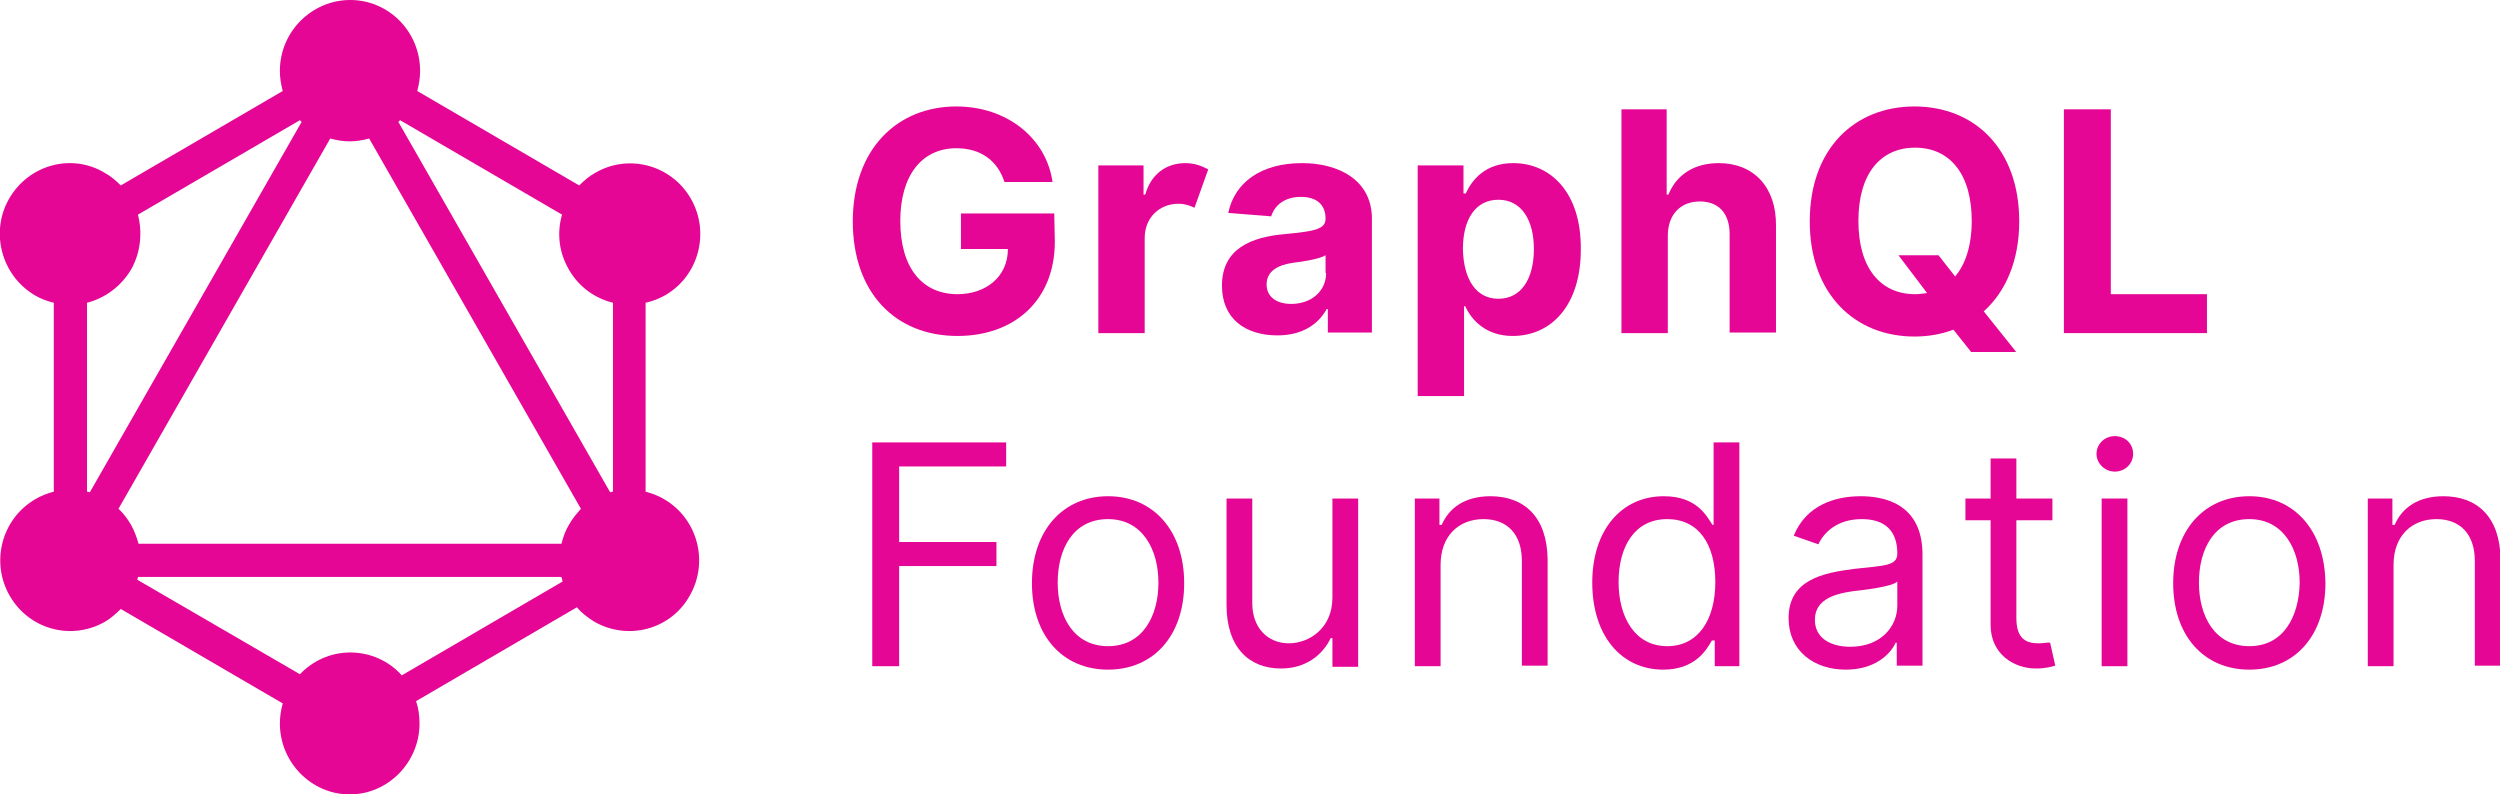
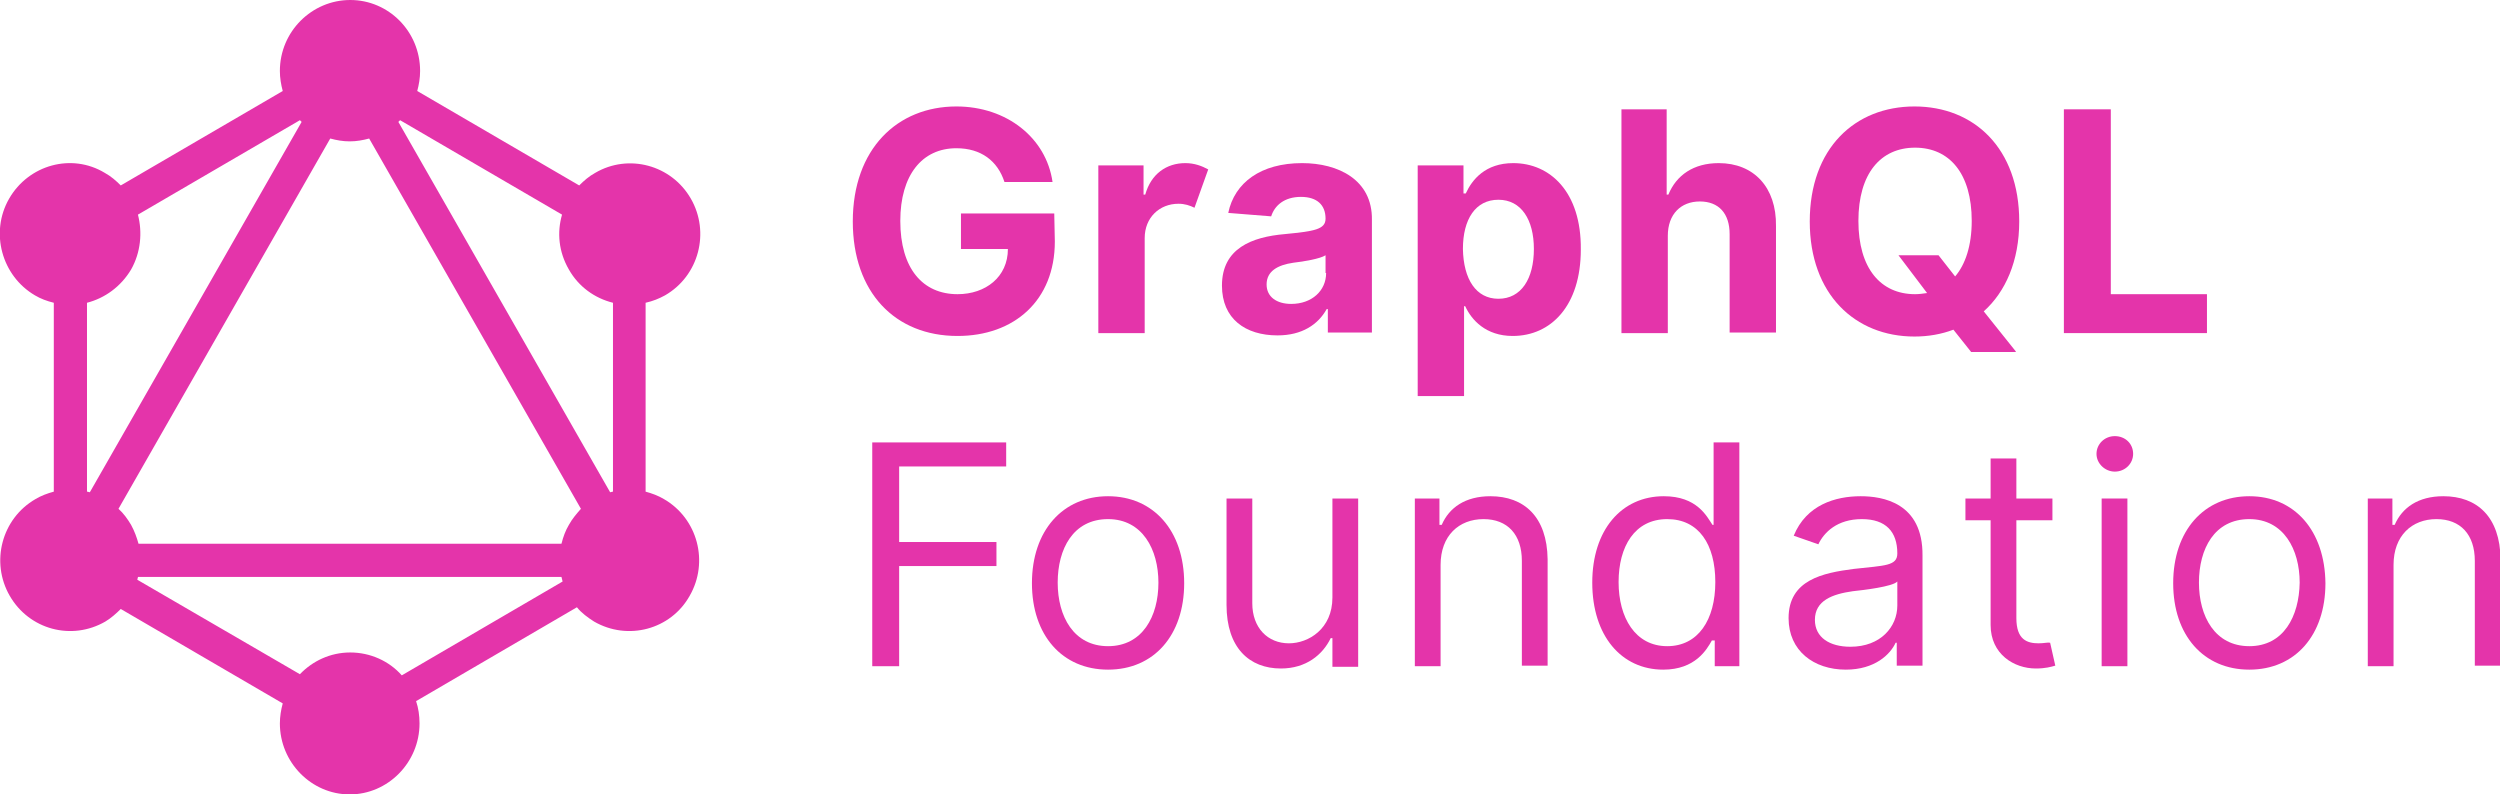
- <svg xmlns="http://www.w3.org/2000/svg" version="1.1" id="Layer_1" x="0px" y="0px" viewBox="0 0 436.8 138.7" style="enable-background:new 0 0 436.8 138.7;" xml:space="preserve">
-   <style type="text/css">
- 	.st0{fill:#E50695;}
- </style>
-   <g>
-     <polygon class="st0" points="152.4,116.4 157.1,116.4 157.1,98.9 174.1,98.9 174.1,94.7 157.1,94.7 157.1,81.5 175.8,81.5    175.8,77.3 152.4,77.3  " />
-     <path class="st0" d="M193.6,86.7c-7.9,0-13.3,6-13.3,15.2c0,9.1,5.3,15.1,13.3,15.1s13.3-6,13.3-15.1   C206.9,92.7,201.5,86.7,193.6,86.7z M193.6,112.9c-6,0-8.8-5.2-8.8-11.1s2.7-11.1,8.8-11.1c6,0,8.8,5.3,8.8,11.1   C202.4,107.7,199.6,112.9,193.6,112.9z" />
-     <path class="st0" d="M232.8,104.4c0,5.5-4.2,8-7.6,8c-3.7,0-6.4-2.7-6.4-7V87.1h-4.5v18.6c0,7.5,4,11.1,9.5,11.1   c4.4,0,7.3-2.4,8.7-5.3h0.3v5h4.5V87.1h-4.5V104.4z" />
-     <path class="st0" d="M260.4,86.7c-4.4,0-7.2,2-8.5,5h-0.4v-4.6h-4.3v29.3h4.5V98.7c0-5.1,3.2-8,7.5-8c4.2,0,6.7,2.7,6.7,7.3v18.3   h4.5V97.7C270.3,90.3,266.3,86.7,260.4,86.7z" />
-     <path class="st0" d="M299.6,91.7h-0.4c-1-1.5-2.7-5-8.5-5c-7.4,0-12.5,5.9-12.5,15.1c0,9.3,5.1,15.2,12.4,15.2   c5.6,0,7.6-3.5,8.5-5.1h0.5v4.5h4.3V77.3h-4.5v14.4H299.6z M291.3,112.9c-5.6,0-8.5-5-8.5-11.2s2.8-11,8.5-11c5.5,0,8.4,4.4,8.4,11   C299.7,108.3,296.7,112.9,291.3,112.9z" />
-     <path class="st0" d="M325.1,86.7c-4.4,0-9.5,1.5-11.7,6.9l4.3,1.5c1-2.1,3.3-4.4,7.6-4.4c4.2,0,6.2,2.2,6.2,6   c0,2.2-2.2,2.1-7.6,2.7c-5.4,0.7-11.4,1.9-11.4,8.6c0,5.7,4.4,9,10,9c5.1,0,7.8-2.7,8.7-4.7h0.2v4h4.5V97.1   C336,87.8,328.9,86.7,325.1,86.7z M331.5,105.8c0,3.7-2.9,7.2-8.2,7.2c-3.6,0-6.2-1.6-6.2-4.7c0-3.4,3.1-4.5,6.6-5   c1.9-0.2,7-0.8,7.8-1.7L331.5,105.8L331.5,105.8z" />
-     <path class="st0" d="M356.2,112.4c-2,0-3.9-0.6-3.9-4.4V90.9h6.3v-3.8h-6.3v-7h-4.5v7h-4.4v3.8h4.4v18.3c0,5.1,4.1,7.6,7.9,7.6   c1.7,0,2.7-0.3,3.4-0.5l-0.9-4C357.8,112.2,357.2,112.4,356.2,112.4z" />
-     <rect x="367.2" y="87.1" class="st0" width="4.5" height="29.3" />
-     <path class="st0" d="M369.5,76.2c-1.8,0-3.2,1.4-3.2,3.1s1.5,3.1,3.2,3.1c1.8,0,3.2-1.4,3.2-3.1C372.7,77.5,371.3,76.2,369.5,76.2z   " />
-     <path class="st0" d="M393,86.7c-7.9,0-13.3,6-13.3,15.2c0,9.1,5.3,15.1,13.3,15.1s13.3-6,13.3-15.1C406.2,92.7,400.9,86.7,393,86.7   z M393,112.9c-6,0-8.8-5.2-8.8-11.1s2.7-11.1,8.8-11.1c6,0,8.8,5.3,8.8,11.1C401.7,107.7,399,112.9,393,112.9z" />
-     <path class="st0" d="M426.9,86.7c-4.4,0-7.2,2-8.5,5H418v-4.6h-4.3v29.3h4.5V98.7c0-5.1,3.2-8,7.5-8c4.2,0,6.7,2.7,6.7,7.3v18.3   h4.5V97.7C436.8,90.3,432.8,86.7,426.9,86.7z" />
-     <path class="st0" d="M184.2,37.3h-16.3v6.2h8.2c0,4.9-3.9,7.9-8.8,7.9c-6.1,0-10-4.5-10-12.8c0-8,3.8-12.7,9.8-12.7   c4.3,0,7.2,2.2,8.4,5.9h8.4c-1.1-7.7-8-13.2-16.8-13.2c-10.3,0-18.1,7.4-18.1,20.1c0,12.4,7.4,20,18.3,20c9.9,0,17-6.2,17-16.5   L184.2,37.3L184.2,37.3z" />
-     <path class="st0" d="M200.1,34h-0.3v-5.1h-7.9v29.3h8.1V41.6c0-3.6,2.6-6,5.9-6c1.1,0,2,0.3,2.8,0.7l2.4-6.7   c-1.1-0.6-2.4-1.1-4-1.1C203.8,28.5,201.1,30.4,200.1,34z" />
-     <path class="st0" d="M227.5,28.5c-7.2,0-11.8,3.4-12.9,8.7l7.5,0.6c0.6-1.9,2.3-3.4,5.2-3.4c2.8,0,4.3,1.4,4.3,3.8   c0,1.9-2,2.2-7.1,2.7c-5.8,0.5-11,2.5-11,9c0,5.8,4.1,8.7,9.7,8.7c4.3,0,7.1-1.9,8.6-4.6h0.2v4.1h7.7V38.4   C239.8,31.4,233.8,28.5,227.5,28.5z M231.7,47.7c0,3.1-2.5,5.4-6.1,5.4c-2.5,0-4.3-1.2-4.3-3.4c0-2.3,1.9-3.4,4.7-3.8   c1.8-0.2,4.7-0.7,5.6-1.3v3.1H231.7z" />
-     <path class="st0" d="M264.4,28.5c-4.9,0-7.2,2.9-8.3,5.3h-0.4v-4.9h-8v40.3h8.1V53.5h0.2c1.1,2.4,3.6,5.2,8.3,5.2   c6.7,0,11.9-5.3,11.9-15.1C276.3,33.5,270.8,28.5,264.4,28.5z M261.8,52.2c-3.9,0-6.1-3.4-6.2-8.7c0-5.2,2.2-8.6,6.2-8.6   s6.2,3.5,6.2,8.6C268,48.7,265.8,52.2,261.8,52.2z" />
-     <path class="st0" d="M300.3,28.5c-4.4,0-7.4,2.1-8.8,5.5h-0.3V19.1h-7.9v39.1h8.1v-17c0-3.8,2.3-6,5.6-6c3.3,0,5.2,2.1,5.2,5.7   v17.2h8.1V39.5C310.4,32.7,306.4,28.5,300.3,28.5z" />
-     <path class="st0" d="M352.2,61.4l-5.6-7c3.8-3.4,6.2-8.8,6.2-15.7c0-12.8-7.9-20.1-18.3-20.1s-18.3,7.3-18.3,20.1   c0,12.7,7.9,20.1,18.3,20.1c2.4,0,4.7-0.4,6.8-1.2l3.1,3.9h7.8V61.4z M341.6,48.3l-2.9-3.7h-7l5,6.6c-0.7,0.1-1.4,0.2-2.1,0.2   c-6,0-9.9-4.5-9.9-12.8s3.9-12.8,9.9-12.8s9.9,4.5,9.9,12.8C344.5,42.9,343.4,46.2,341.6,48.3z" />
-     <polygon class="st0" points="385.6,51.4 368.8,51.4 368.8,19.1 360.6,19.1 360.6,58.2 385.6,58.2  " />
-     <path class="st0" d="M116.2,51.6c5.9-3.4,7.9-11,4.5-16.9s-10.9-7.9-16.7-4.5c-1.1,0.6-2,1.4-2.8,2.2L72.9,15.9   c0.3-1.1,0.5-2.3,0.5-3.5C73.4,5.5,67.9,0,61.2,0S48.9,5.5,48.9,12.4c0,1.2,0.2,2.4,0.5,3.5L21.1,32.4c-0.8-0.8-1.7-1.6-2.8-2.2   C12.5,26.7,5,28.8,1.6,34.7S0.3,48.2,6.1,51.6c1,0.6,2.1,1,3.3,1.3v33c-1.1,0.3-2.2,0.7-3.2,1.3c-5.9,3.4-7.9,11-4.5,16.9   s10.8,7.9,16.7,4.5c1-0.6,1.9-1.4,2.7-2.2l28.3,16.5c-0.3,1.1-0.5,2.3-0.5,3.5c0,6.8,5.5,12.4,12.2,12.4s12.2-5.6,12.2-12.4   c0-1.4-0.2-2.7-0.6-3.9l28.1-16.4c0.8,1,1.9,1.8,3,2.5c5.9,3.4,13.4,1.4,16.7-4.5c3.4-5.9,1.4-13.5-4.5-16.9c-1-0.6-2.1-1-3.2-1.3   v-33C114.1,52.6,115.1,52.2,116.2,51.6z M15.7,86c-0.2,0-0.3-0.1-0.5-0.1v-33c3.1-0.8,5.9-2.8,7.7-5.8c1.7-3,2-6.5,1.2-9.6L52.4,21   c0.1,0.1,0.2,0.2,0.3,0.3L15.7,86z M70.2,118c-2.2-2.5-5.5-4-9-4s-6.6,1.5-8.8,3.8L24,101.3c0-0.2,0.1-0.3,0.1-0.5h74   c0.1,0.3,0.1,0.5,0.2,0.8L70.2,118z M99.4,91.7c-0.6,1-1,2.1-1.3,3.3H24.2c-0.3-1.1-0.7-2.2-1.3-3.3c-0.6-1-1.3-2-2.2-2.8l37-64.7   c1.1,0.3,2.2,0.5,3.4,0.5s2.3-0.2,3.4-0.5l37,64.7C100.8,89.7,100,90.6,99.4,91.7z M107.1,85.9c-0.2,0-0.3,0.1-0.5,0.1l-37-64.7   c0.1-0.1,0.2-0.2,0.3-0.3l28.3,16.5c-0.9,3.1-0.6,6.5,1.2,9.6c1.7,3,4.5,5,7.7,5.8C107.1,52.9,107.1,85.9,107.1,85.9z" />
+ <svg xmlns="http://www.w3.org/2000/svg" version="1.1" x="0" y="0" width="436.8" height="138.7" viewBox="0, 0, 436.8, 138.7">
+   <g id="Layer_1">
+     <g>
+       <path d="M152.4,116.4 L157.1,116.4 L157.1,98.9 L174.1,98.9 L174.1,94.7 L157.1,94.7 L157.1,81.5 L175.8,81.5 L175.8,77.3 L152.4,77.3 z" fill="#E434AA" />
+       <path d="M193.6,86.7 C185.7,86.7 180.3,92.7 180.3,101.9 C180.3,111 185.6,117 193.6,117 C201.6,117 206.9,111 206.9,101.9 C206.9,92.7 201.5,86.7 193.6,86.7 z M193.6,112.9 C187.6,112.9 184.8,107.7 184.8,101.8 C184.8,95.9 187.5,90.7 193.6,90.7 C199.6,90.7 202.4,96 202.4,101.8 C202.4,107.7 199.6,112.9 193.6,112.9 z" fill="#E434AA" />
+       <path d="M232.8,104.4 C232.8,109.9 228.6,112.4 225.2,112.4 C221.5,112.4 218.8,109.7 218.8,105.4 L218.8,87.1 L214.3,87.1 L214.3,105.7 C214.3,113.2 218.3,116.8 223.8,116.8 C228.2,116.8 231.1,114.4 232.5,111.5 L232.8,111.5 L232.8,116.5 L237.3,116.5 L237.3,87.1 L232.8,87.1 L232.8,104.4 z" fill="#E434AA" />
+       <path d="M260.4,86.7 C256,86.7 253.2,88.7 251.9,91.7 L251.5,91.7 L251.5,87.1 L247.2,87.1 L247.2,116.4 L251.7,116.4 L251.7,98.7 C251.7,93.6 254.9,90.7 259.2,90.7 C263.4,90.7 265.9,93.4 265.9,98 L265.9,116.3 L270.4,116.3 L270.4,97.7 C270.3,90.3 266.3,86.7 260.4,86.7 z" fill="#E434AA" />
+       <path d="M299.6,91.7 L299.2,91.7 C298.2,90.2 296.5,86.7 290.7,86.7 C283.3,86.7 278.2,92.6 278.2,101.8 C278.2,111.1 283.3,117 290.6,117 C296.2,117 298.2,113.5 299.1,111.9 L299.6,111.9 L299.6,116.4 L303.9,116.4 L303.9,77.3 L299.4,77.3 L299.4,91.7 L299.6,91.7 z M291.3,112.9 C285.7,112.9 282.8,107.9 282.8,101.7 C282.8,95.5 285.6,90.7 291.3,90.7 C296.8,90.7 299.7,95.1 299.7,101.7 C299.7,108.3 296.7,112.9 291.3,112.9 z" fill="#E434AA" />
+       <path d="M325.1,86.7 C320.7,86.7 315.6,88.2 313.4,93.6 L317.7,95.1 C318.7,93 321,90.7 325.3,90.7 C329.5,90.7 331.5,92.9 331.5,96.7 C331.5,98.9 329.3,98.8 323.9,99.4 C318.5,100.1 312.5,101.3 312.5,108 C312.5,113.7 316.9,117 322.5,117 C327.6,117 330.3,114.3 331.2,112.3 L331.4,112.3 L331.4,116.3 L335.9,116.3 L335.9,97.1 C336,87.8 328.9,86.7 325.1,86.7 z M331.5,105.8 C331.5,109.5 328.6,113 323.3,113 C319.7,113 317.1,111.4 317.1,108.3 C317.1,104.9 320.2,103.8 323.7,103.3 C325.6,103.1 330.7,102.5 331.5,101.6 L331.5,105.8 L331.5,105.8 z" fill="#E434AA" />
+       <path d="M356.2,112.4 C354.2,112.4 352.3,111.8 352.3,108 L352.3,90.9 L358.6,90.9 L358.6,87.1 L352.3,87.1 L352.3,80.1 L347.8,80.1 L347.8,87.1 L343.4,87.1 L343.4,90.9 L347.8,90.9 L347.8,109.2 C347.8,114.3 351.9,116.8 355.7,116.8 C357.4,116.8 358.4,116.5 359.1,116.3 L358.2,112.3 C357.8,112.2 357.2,112.4 356.2,112.4 z" fill="#E434AA" />
+       <path d="M367.2,87.1 L371.7,87.1 L371.7,116.4 L367.2,116.4 z" fill="#E434AA" />
+       <path d="M369.5,76.2 C367.7,76.2 366.3,77.6 366.3,79.3 C366.3,81 367.8,82.4 369.5,82.4 C371.3,82.4 372.7,81 372.7,79.3 C372.7,77.5 371.3,76.2 369.5,76.2 z" fill="#E434AA" />
+       <path d="M393,86.7 C385.1,86.7 379.7,92.7 379.7,101.9 C379.7,111 385,117 393,117 C401,117 406.3,111 406.3,101.9 C406.2,92.7 400.9,86.7 393,86.7 z M393,112.9 C387,112.9 384.2,107.7 384.2,101.8 C384.2,95.9 386.9,90.7 393,90.7 C399,90.7 401.8,96 401.8,101.8 C401.7,107.7 399,112.9 393,112.9 z" fill="#E434AA" />
+       <path d="M426.9,86.7 C422.5,86.7 419.7,88.7 418.4,91.7 L418,91.7 L418,87.1 L413.7,87.1 L413.7,116.4 L418.2,116.4 L418.2,98.7 C418.2,93.6 421.4,90.7 425.7,90.7 C429.9,90.7 432.4,93.4 432.4,98 L432.4,116.3 L436.9,116.3 L436.9,97.7 C436.8,90.3 432.8,86.7 426.9,86.7 z" fill="#E434AA" />
+       <path d="M184.2,37.3 L167.9,37.3 L167.9,43.5 L176.1,43.5 C176.1,48.4 172.2,51.4 167.3,51.4 C161.2,51.4 157.3,46.9 157.3,38.6 C157.3,30.6 161.1,25.9 167.1,25.9 C171.4,25.9 174.3,28.1 175.5,31.8 L183.9,31.8 C182.8,24.1 175.9,18.6 167.1,18.6 C156.8,18.6 149,26 149,38.7 C149,51.1 156.4,58.7 167.3,58.7 C177.2,58.7 184.3,52.5 184.3,42.2 L184.2,37.3 L184.2,37.3 z" fill="#E434AA" />
+       <path d="M200.1,34 L199.8,34 L199.8,28.9 L191.9,28.9 L191.9,58.2 L200,58.2 L200,41.6 C200,38 202.6,35.6 205.9,35.6 C207,35.6 207.9,35.9 208.7,36.3 L211.1,29.6 C210,29 208.7,28.5 207.1,28.5 C203.8,28.5 201.1,30.4 200.1,34 z" fill="#E434AA" />
+       <path d="M227.5,28.5 C220.3,28.5 215.7,31.9 214.6,37.2 L222.1,37.8 C222.7,35.9 224.4,34.4 227.3,34.4 C230.1,34.4 231.6,35.8 231.6,38.2 C231.6,40.1 229.6,40.4 224.5,40.9 C218.7,41.4 213.5,43.4 213.5,49.9 C213.5,55.7 217.6,58.6 223.2,58.6 C227.5,58.6 230.3,56.7 231.8,54 L232,54 L232,58.1 L239.7,58.1 L239.7,38.4 C239.8,31.4 233.8,28.5 227.5,28.5 z M231.7,47.7 C231.7,50.8 229.2,53.1 225.6,53.1 C223.1,53.1 221.3,51.9 221.3,49.7 C221.3,47.4 223.2,46.3 226,45.9 C227.8,45.7 230.7,45.2 231.6,44.6 L231.6,47.7 L231.7,47.7 z" fill="#E434AA" />
+       <path d="M264.4,28.5 C259.5,28.5 257.2,31.4 256.1,33.8 L255.7,33.8 L255.7,28.9 L247.7,28.9 L247.7,69.2 L255.8,69.2 L255.8,53.5 L256,53.5 C257.1,55.9 259.6,58.7 264.3,58.7 C271,58.7 276.2,53.4 276.2,43.6 C276.3,33.5 270.8,28.5 264.4,28.5 z M261.8,52.2 C257.9,52.2 255.7,48.8 255.6,43.5 C255.6,38.3 257.8,34.9 261.8,34.9 C265.8,34.9 268,38.4 268,43.5 C268,48.7 265.8,52.2 261.8,52.2 z" fill="#E434AA" />
+       <path d="M300.3,28.5 C295.9,28.5 292.9,30.6 291.5,34 L291.2,34 L291.2,19.1 L283.3,19.1 L283.3,58.2 L291.4,58.2 L291.4,41.2 C291.4,37.4 293.7,35.2 297,35.2 C300.3,35.2 302.2,37.3 302.2,40.9 L302.2,58.1 L310.3,58.1 L310.3,39.5 C310.4,32.7 306.4,28.5 300.3,28.5 z" fill="#E434AA" />
+       <path d="M352.2,61.4 L346.6,54.4 C350.4,51 352.8,45.6 352.8,38.7 C352.8,25.9 344.9,18.6 334.5,18.6 C324.1,18.6 316.2,25.9 316.2,38.7 C316.2,51.4 324.1,58.8 334.5,58.8 C336.9,58.8 339.2,58.4 341.3,57.6 L344.4,61.5 L352.2,61.5 L352.2,61.4 z M341.6,48.3 L338.7,44.6 L331.7,44.6 L336.7,51.2 C336,51.3 335.3,51.4 334.6,51.4 C328.6,51.4 324.7,46.9 324.7,38.6 C324.7,30.3 328.6,25.8 334.6,25.8 C340.6,25.8 344.5,30.3 344.5,38.6 C344.5,42.9 343.4,46.2 341.6,48.3 z" fill="#E434AA" />
+       <path d="M385.6,51.4 L368.8,51.4 L368.8,19.1 L360.6,19.1 L360.6,58.2 L385.6,58.2 z" fill="#E434AA" />
+       <path d="M116.2,51.6 C122.1,48.2 124.1,40.6 120.7,34.7 C117.3,28.8 109.8,26.8 104,30.2 C102.9,30.8 102,31.6 101.2,32.4 L72.9,15.9 C73.2,14.8 73.4,13.6 73.4,12.4 C73.4,5.5 67.9,-0 61.2,-0 C54.5,-0 48.9,5.5 48.9,12.4 C48.9,13.6 49.1,14.8 49.4,15.9 L21.1,32.4 C20.3,31.6 19.4,30.8 18.3,30.2 C12.5,26.7 5,28.8 1.6,34.7 C-1.8,40.6 0.3,48.2 6.1,51.6 C7.1,52.2 8.2,52.6 9.4,52.9 L9.4,85.9 C8.3,86.2 7.2,86.6 6.2,87.2 C0.3,90.6 -1.7,98.2 1.7,104.1 C5.1,110 12.5,112 18.4,108.6 C19.4,108 20.3,107.2 21.1,106.4 L49.4,122.9 C49.1,124 48.9,125.2 48.9,126.4 C48.9,133.2 54.4,138.8 61.1,138.8 C67.8,138.8 73.3,133.2 73.3,126.4 C73.3,125 73.1,123.7 72.7,122.5 L100.8,106.1 C101.6,107.1 102.7,107.9 103.8,108.6 C109.7,112 117.2,110 120.5,104.1 C123.9,98.2 121.9,90.6 116,87.2 C115,86.6 113.9,86.2 112.8,85.9 L112.8,52.9 C114.1,52.6 115.1,52.2 116.2,51.6 z M15.7,86 C15.5,86 15.4,85.9 15.2,85.9 L15.2,52.9 C18.3,52.1 21.1,50.1 22.9,47.1 C24.6,44.1 24.9,40.6 24.1,37.5 L52.4,21 C52.5,21.1 52.6,21.2 52.7,21.3 L15.7,86 z M70.2,118 C68,115.5 64.7,114 61.2,114 C57.7,114 54.6,115.5 52.4,117.8 L24,101.3 C24,101.1 24.1,101 24.1,100.8 L98.1,100.8 C98.2,101.1 98.2,101.3 98.3,101.6 L70.2,118 z M99.4,91.7 C98.8,92.7 98.4,93.8 98.1,95 L24.2,95 C23.9,93.9 23.5,92.8 22.9,91.7 C22.3,90.7 21.6,89.7 20.7,88.9 L57.7,24.2 C58.8,24.5 59.9,24.7 61.1,24.7 C62.3,24.7 63.4,24.5 64.5,24.2 L101.5,88.9 C100.8,89.7 100,90.6 99.4,91.7 z M107.1,85.9 C106.9,85.9 106.8,86 106.6,86 L69.6,21.3 C69.7,21.2 69.8,21.1 69.9,21 L98.2,37.5 C97.3,40.6 97.6,44 99.4,47.1 C101.1,50.1 103.9,52.1 107.1,52.9 C107.1,52.9 107.1,85.9 107.1,85.9 z" fill="#E434AA" />
+     </g>
  </g>
</svg>
